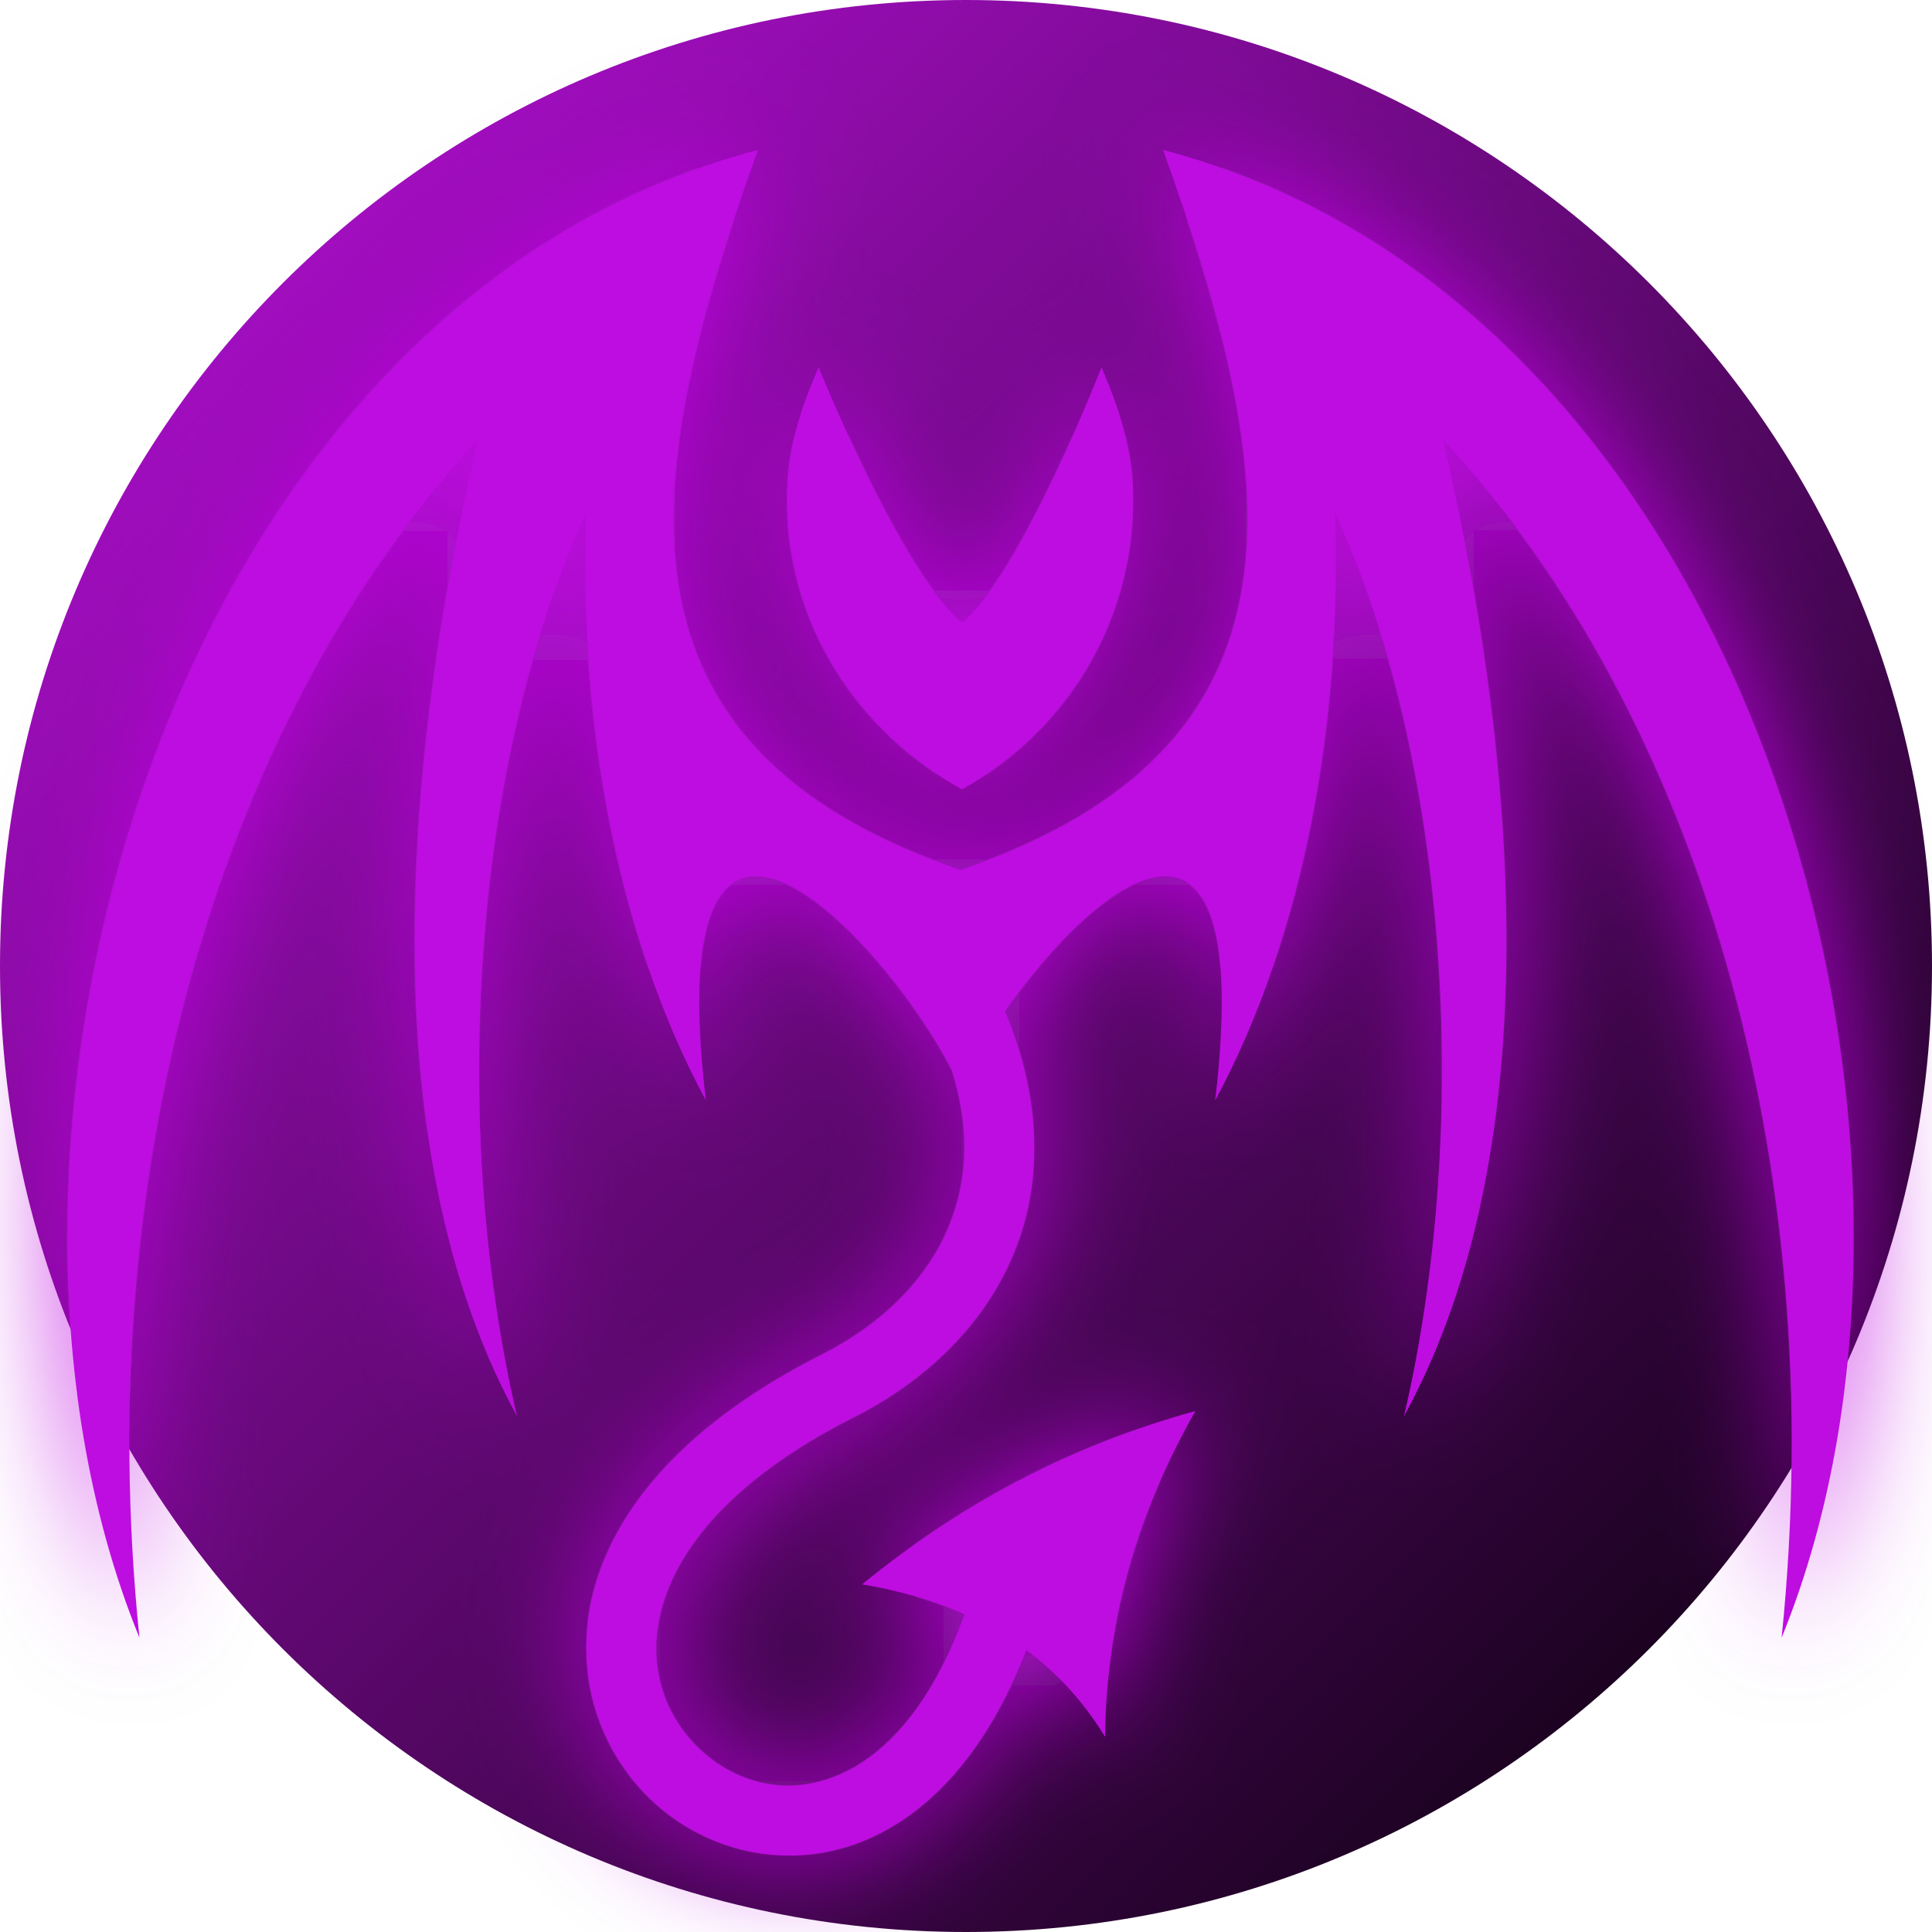
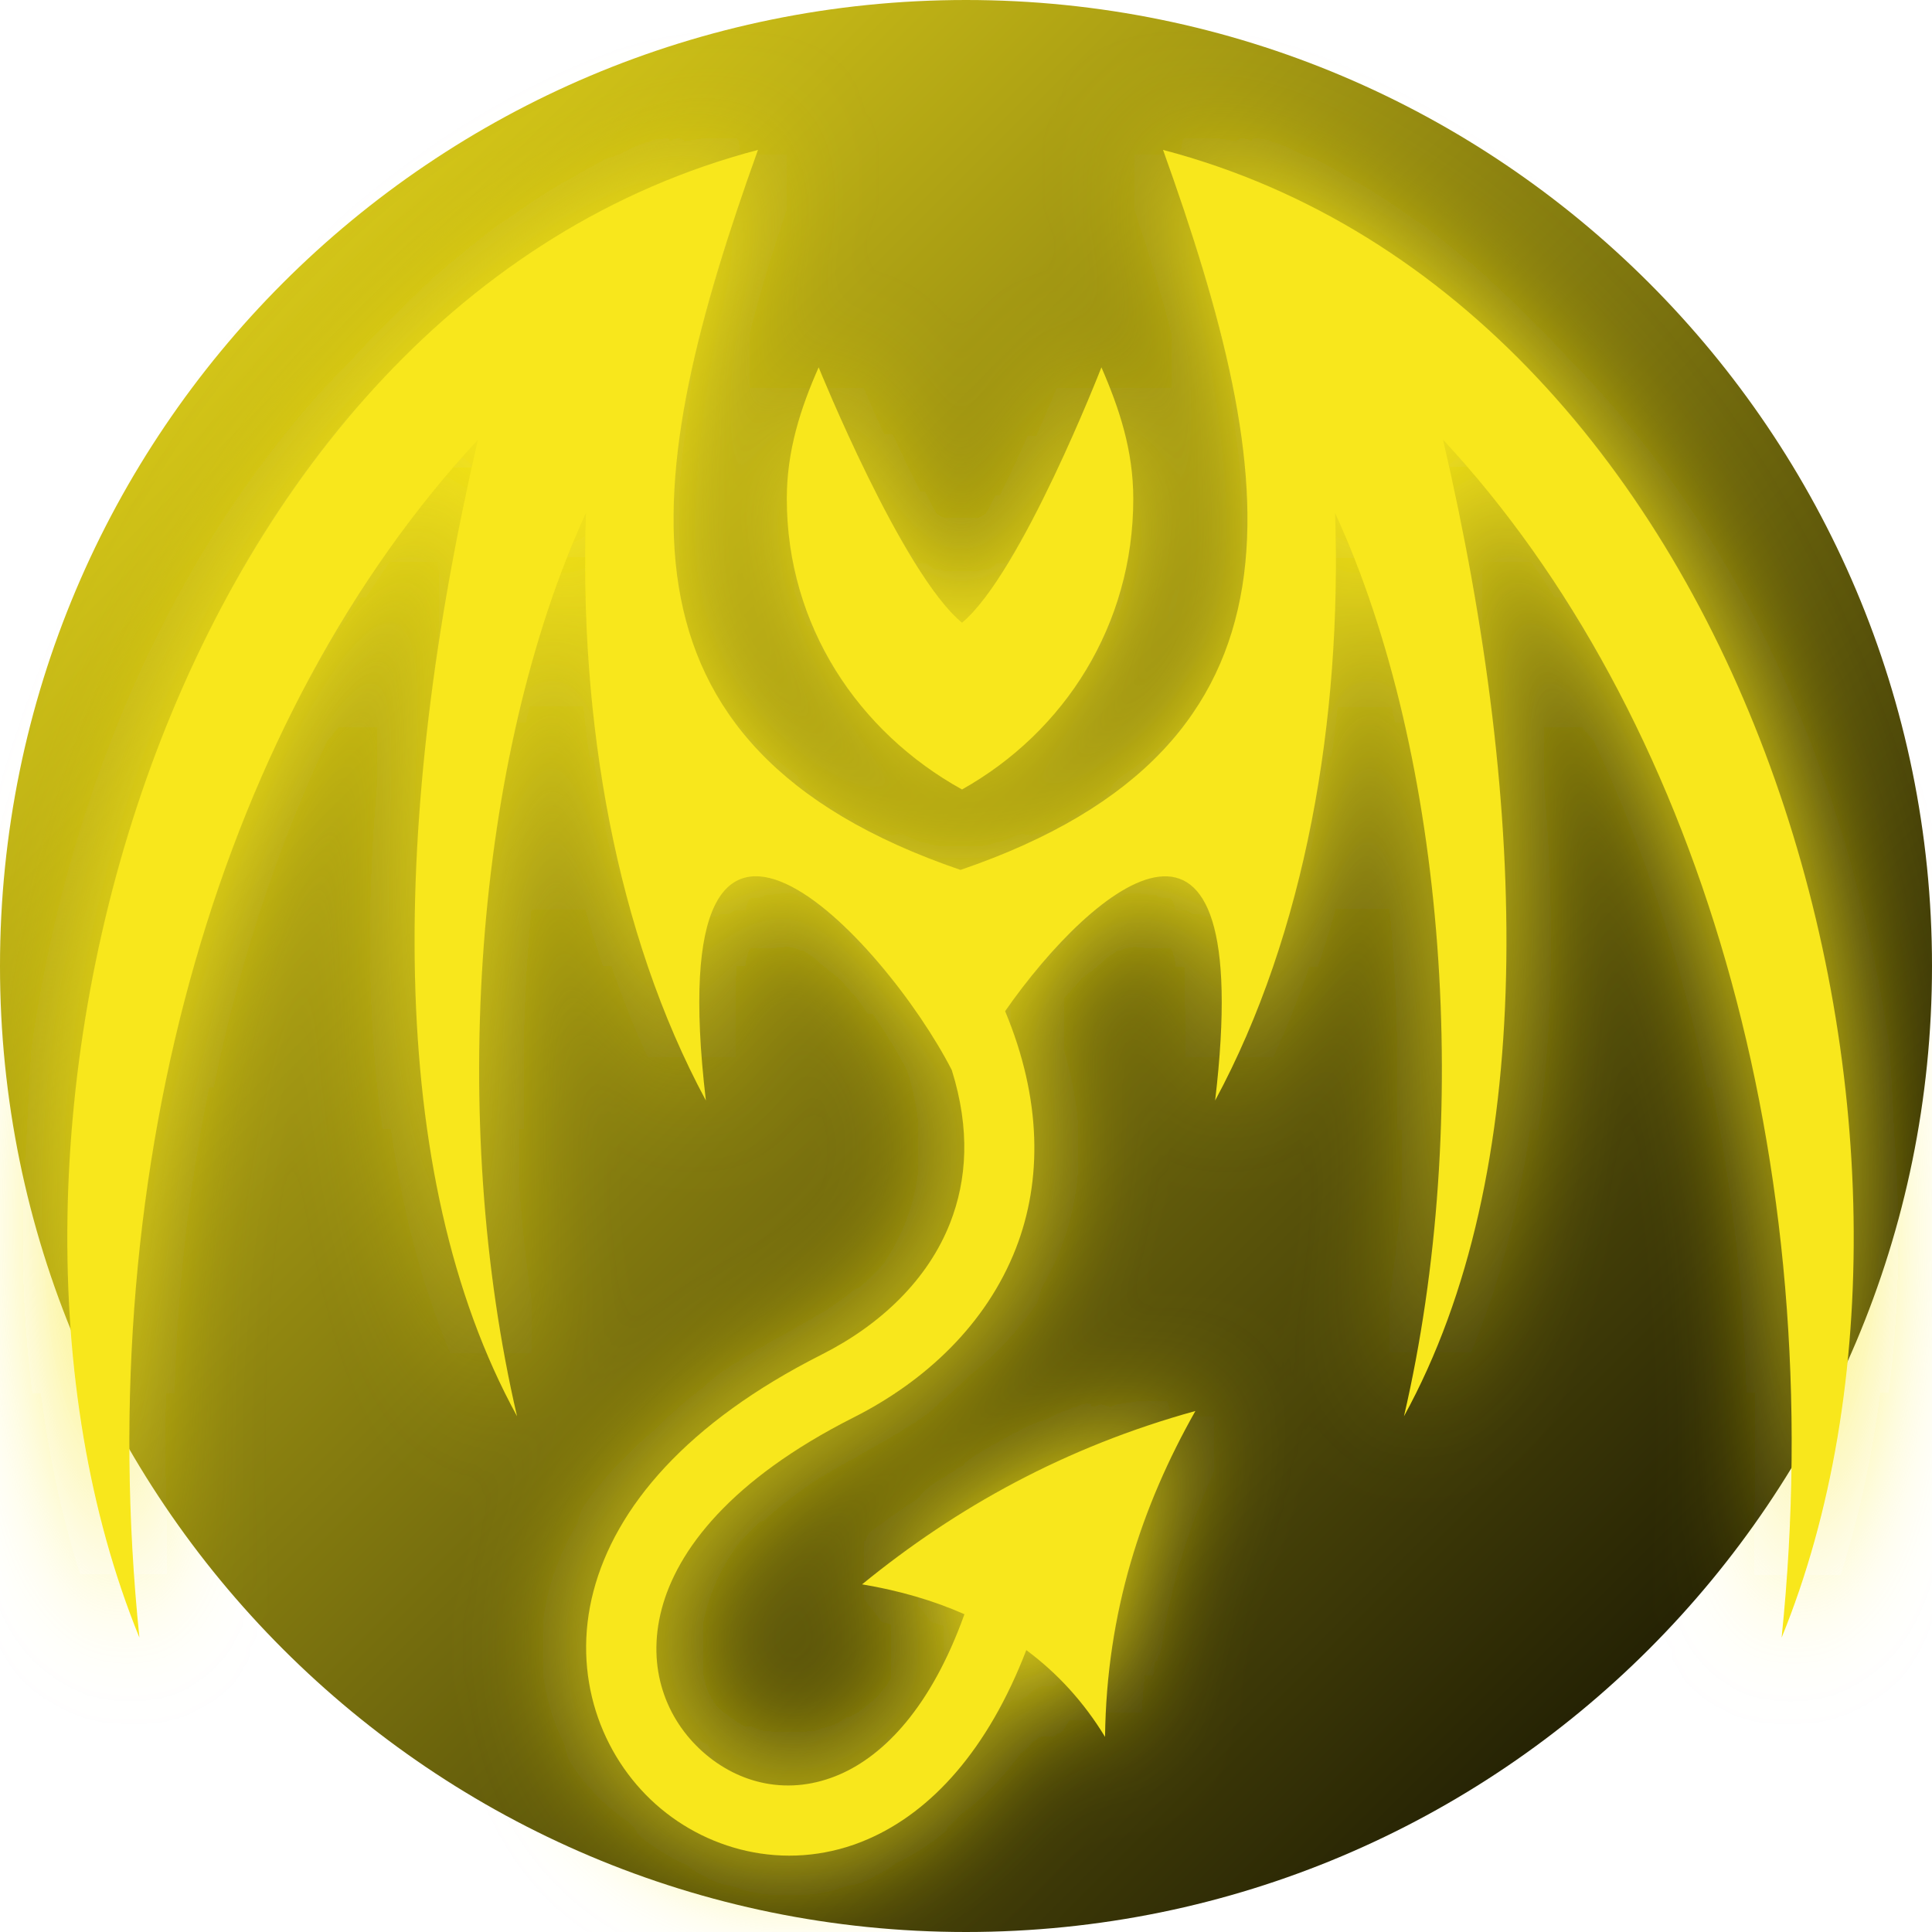
<svg xmlns="http://www.w3.org/2000/svg" viewBox="0 0 512 512" style="height: 512px; width: 512px;">
  <defs>
    <filter id="shadow-1" height="300%" width="300%" x="-100%" y="-100%">
-       <feFlood flood-color="rgba(189, 16, 224, 1)" result="flood" />
+       <feFlood flood-color="rgba(248, 231, 28, 1)" result="flood" />
      <feComposite in="flood" in2="SourceGraphic" operator="atop" result="composite" />
      <feGaussianBlur in="composite" stdDeviation="15" result="blur" />
      <feOffset dx="0" dy="0" result="offset" />
      <feComposite in="SourceGraphic" in2="offset" operator="over" />
    </filter>
    <linearGradient x1="0" x2="1" y1="0" y2="1" id="lorc-evil-bat-gradient-0">
-       <stop offset="0%" stop-color="#bd10e0" stop-opacity="1" />
+       <stop offset="0%" stop-color="#f8e71c" stop-opacity="1" />
      <stop offset="100%" stop-color="#000000" stop-opacity="1" />
    </linearGradient>
  </defs>
  <circle cx="256" cy="256" r="256" fill="url(#lorc-evil-bat-gradient-0)" />
  <g class="" transform="translate(0,0)" style="">
-     <path d="M200.87 39.725C44.31 80.87-16.78 302.325 36.948 433.995 23.912 307.28 59.464 188.886 126.674 116.51c-22.972 99.05-25 194.382 10.353 258.826-18.214-78.32-11.397-174.74 18.254-239.406-1.843 54.862 7.87 111.337 31.788 155.718-12.736-108.023 47.59-42.41 65.168-8.06 4.94 15.805 3.993 29.124-.433 40.47-5.83 14.942-18.294 26.96-34.018 34.897-35.8 18.074-54.695 40.503-60.52 62.78-5.824 22.28 1.996 43.443 16.5 56.396 14.5 12.952 36.138 18.04 56.32 9.233 16.745-7.305 31.693-23.562 41.895-50.072 8.293 6.156 15.268 13.8 20.868 23 .4-33.196 9.715-61.208 23.945-86.364-34.537 9.54-63.36 25.552-88.33 45.94 9.908 1.663 18.956 4.295 27.123 7.92-8.903 24.836-21.404 37.37-32.984 42.42-13.44 5.866-26.794 2.587-36.39-5.985-9.598-8.57-14.97-22.088-10.878-37.74 4.092-15.65 18.256-34.373 50.883-50.845 18.94-9.56 35.138-24.64 42.998-44.787 7-17.947 6.885-39.556-2.85-62.885 23.456-33.637 66.618-69.27 55.658 23.683 23.918-44.38 33.632-100.856 31.788-155.718 29.652 64.666 36.466 161.086 18.252 239.406 35.354-64.444 33.326-159.775 10.354-258.826 67.21 72.377 102.764 190.772 89.73 317.488C525.87 302.324 464.78 80.87 308.22 39.726h-.003c31.215 86.954 42.704 157.88-53.672 190.813-96.376-32.935-84.888-103.86-53.672-190.815h-.002zm16.083 57.62c-4.84 10.928-8.443 22.143-8.443 34.83 0 33.612 18.97 61.84 46.437 77.044 27.21-15.274 45.383-43.624 45.383-77.046 0-12.776-3.644-23.793-8.443-34.83 0 0-21.217 54.584-36.94 67.68-15.87-13.032-37.994-67.68-37.994-67.68z" fill="#bd10e0" fill-opacity="1" filter="url(#shadow-1)" />
+     <path d="M200.87 39.725C44.31 80.87-16.78 302.325 36.948 433.995 23.912 307.28 59.464 188.886 126.674 116.51c-22.972 99.05-25 194.382 10.353 258.826-18.214-78.32-11.397-174.74 18.254-239.406-1.843 54.862 7.87 111.337 31.788 155.718-12.736-108.023 47.59-42.41 65.168-8.06 4.94 15.805 3.993 29.124-.433 40.47-5.83 14.942-18.294 26.96-34.018 34.897-35.8 18.074-54.695 40.503-60.52 62.78-5.824 22.28 1.996 43.443 16.5 56.396 14.5 12.952 36.138 18.04 56.32 9.233 16.745-7.305 31.693-23.562 41.895-50.072 8.293 6.156 15.268 13.8 20.868 23 .4-33.196 9.715-61.208 23.945-86.364-34.537 9.54-63.36 25.552-88.33 45.94 9.908 1.663 18.956 4.295 27.123 7.92-8.903 24.836-21.404 37.37-32.984 42.42-13.44 5.866-26.794 2.587-36.39-5.985-9.598-8.57-14.97-22.088-10.878-37.74 4.092-15.65 18.256-34.373 50.883-50.845 18.94-9.56 35.138-24.64 42.998-44.787 7-17.947 6.885-39.556-2.85-62.885 23.456-33.637 66.618-69.27 55.658 23.683 23.918-44.38 33.632-100.856 31.788-155.718 29.652 64.666 36.466 161.086 18.252 239.406 35.354-64.444 33.326-159.775 10.354-258.826 67.21 72.377 102.764 190.772 89.73 317.488C525.87 302.324 464.78 80.87 308.22 39.726h-.003c31.215 86.954 42.704 157.88-53.672 190.813-96.376-32.935-84.888-103.86-53.672-190.815h-.002zm16.083 57.62c-4.84 10.928-8.443 22.143-8.443 34.83 0 33.612 18.97 61.84 46.437 77.044 27.21-15.274 45.383-43.624 45.383-77.046 0-12.776-3.644-23.793-8.443-34.83 0 0-21.217 54.584-36.94 67.68-15.87-13.032-37.994-67.68-37.994-67.68z" fill="#f8e71c" fill-opacity="1" filter="url(#shadow-1)" />
  </g>
</svg>
